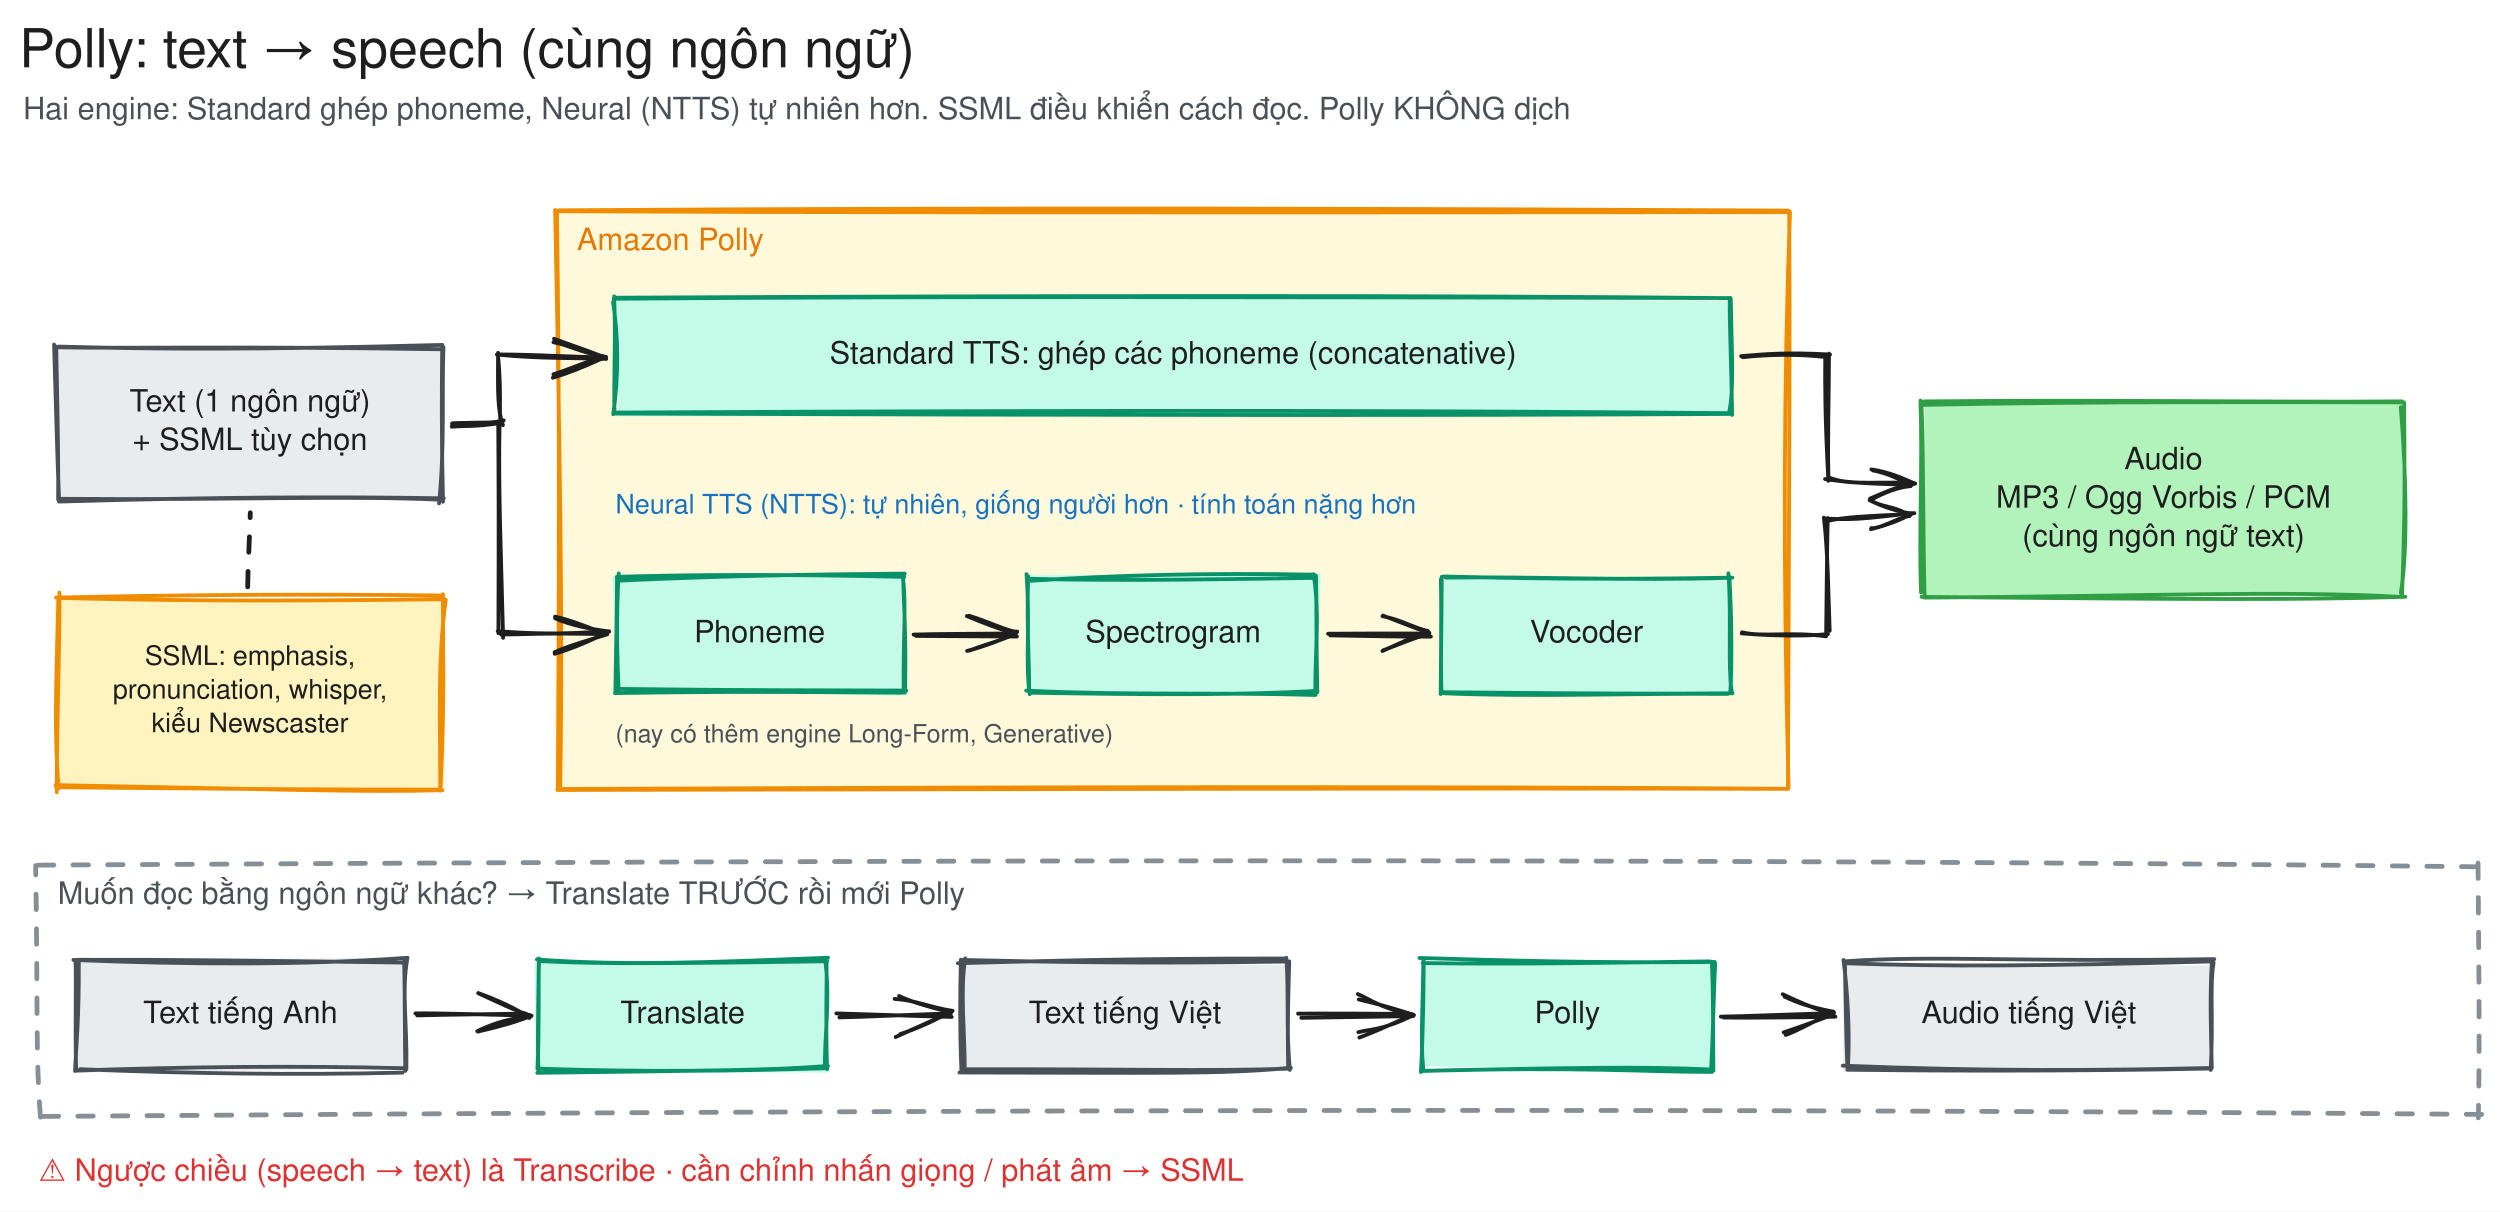
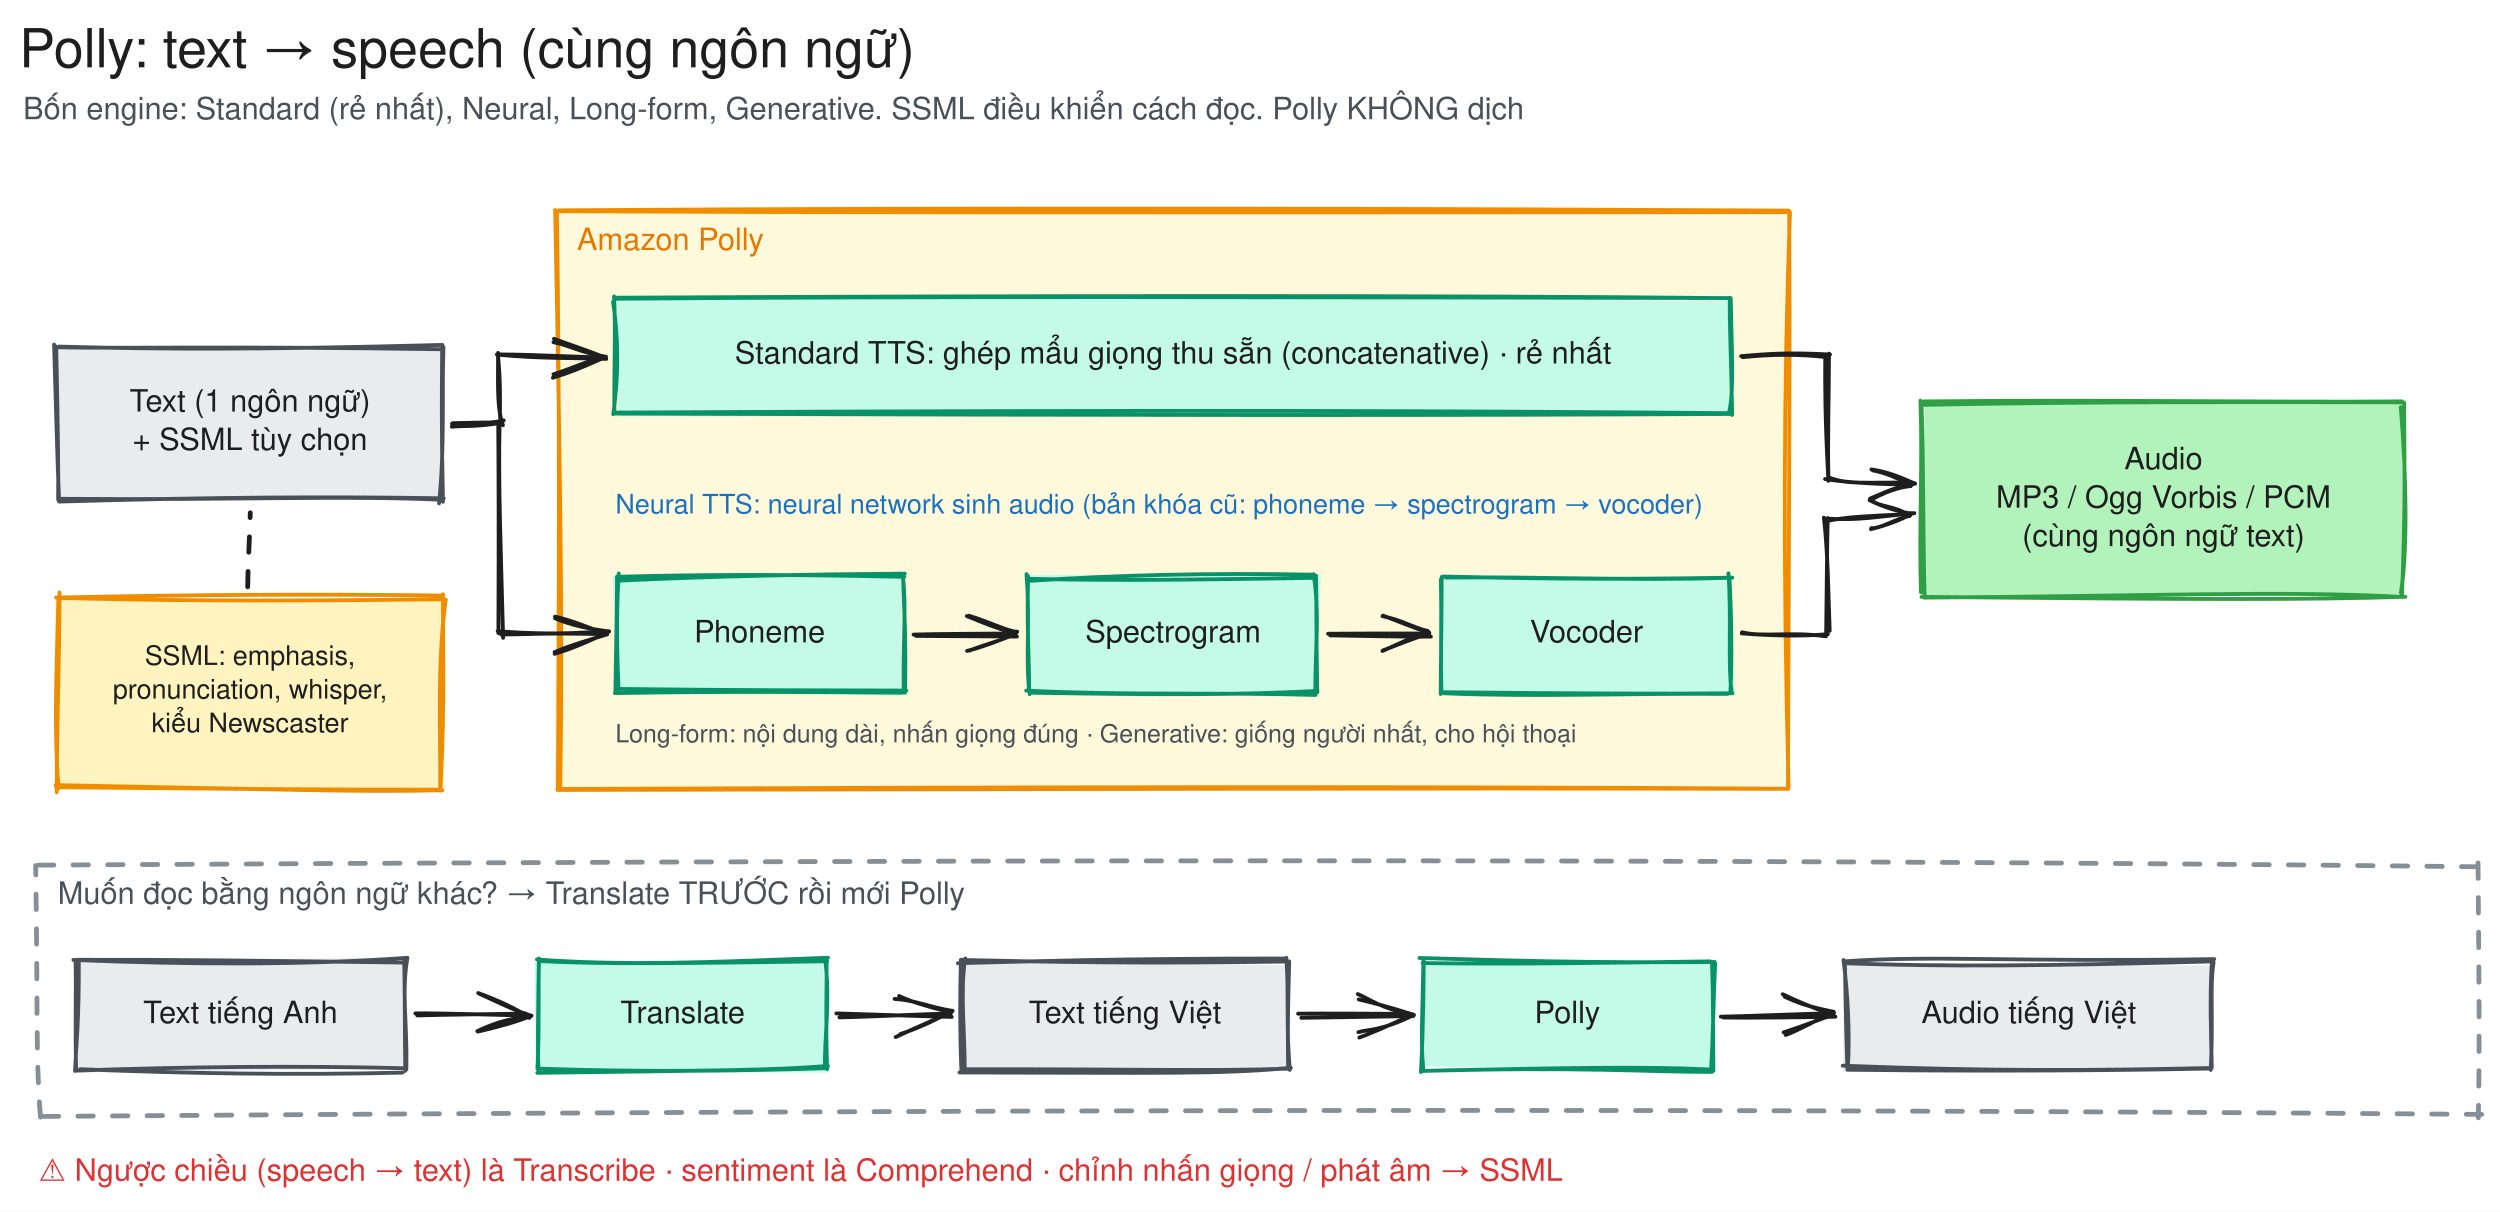
<svg xmlns="http://www.w3.org/2000/svg" version="1.1" viewBox="0 0 1300 630" width="1300" height="630">
  <defs>
    <style>
      @font-face {
        font-family: "Virgil";
        src: url("https://excalidraw.com/Virgil.woff2");
      }
      @font-face {
        font-family: "Cascadia";
        src: url("https://excalidraw.com/Cascadia.woff2");
      }
    </style>
  </defs>
  <rect x="0" y="0" width="1300" height="630" fill="#ffffff" />
  <g transform="translate(10 10) rotate(0 231.56 17.5)">
    <text x="0" y="25" font-family="Helvetica, Segoe UI Emoji" font-size="28px" fill="#1e1e1e" text-anchor="start" style="white-space: pre;" direction="ltr">Polly: text → speech (cùng ngôn ngữ)</text>
  </g>
  <g transform="translate(12 48) rotate(0 402.8 10)">
-     <text x="0" y="14" font-family="Helvetica, Segoe UI Emoji" font-size="16px" fill="#495057" text-anchor="start" style="white-space: pre;" direction="ltr">Hai engine: Standard ghép phoneme, Neural (NTTS) tự nhiên hơn. SSML điều khiển cách đọc. Polly KHÔNG dịch</text>
+     <text x="0" y="14" font-family="Helvetica, Segoe UI Emoji" font-size="16px" fill="#495057" text-anchor="start" style="white-space: pre;" direction="ltr">Bốn engine: Standard (rẻ nhất), Neural, Long-form, Generative. SSML điều khiển cách đọc. Polly KHÔNG dịch</text>
  </g>
  <g stroke-linecap="round" transform="translate(290 110) rotate(0 320 150)">
    <path d="M0.3 0.69 L639.93 1.6 L638.47 298.6 L-1.69 300.15" stroke="none" stroke-width="0" fill="#fff9db" />
    <path d="M0.71 -0.63 C235.63 -2.27, 471.05 -1.4, 639.82 -0.49 M-0.23 -0.16 C139.79 0.52, 279.17 0.57, 639.72 0.33 M640.79 0.25 C637.54 90.44, 637.13 182.72, 640.05 299.22 M640.4 -0.26 C640.84 63.81, 640.44 126.2, 639.72 299.59 M639.72 300.2 C444.72 299.77, 249.07 300.37, -0.15 300.77 M639.97 300.13 C447.51 298.93, 254.9 299.19, -0.17 300.27 M1.3 299.49 C2.28 239.1, 2.29 178.81, -1.33 -0.83 M0.11 299.62 C0.66 203.13, 1.16 107.32, -0.41 -0.17" stroke="#f08c00" stroke-width="2" fill="none" />
  </g>
  <g transform="translate(300 116) rotate(0 49.52 10)">
    <text x="0" y="14" font-family="Helvetica, Segoe UI Emoji" font-size="16px" fill="#e67700" text-anchor="start" style="white-space: pre;" direction="ltr">Amazon Polly</text>
  </g>
  <g stroke-linecap="round" transform="translate(20 450) rotate(0 635 65)">
    <path d="M-0.01 -0.13 C431.28 -2.68, 860.98 -3.9, 1269.86 0.74 M1268.57 -1.24 C1268.94 46.1, 1269.56 93.16, 1268.72 131.27 M1270.47 129.49 C878.26 126.29, 487.78 126.9, -0.59 130.56 M1.07 130.92 C-1.55 100.34, -0.25 71.02, -1.46 0.07" stroke="#868e96" stroke-width="2.5" fill="none" stroke-dasharray="8 10" />
  </g>
  <g transform="translate(30 456) rotate(0 234.48 10)">
    <text x="0" y="14" font-family="Helvetica, Segoe UI Emoji" font-size="16px" fill="#495057" text-anchor="start" style="white-space: pre;" direction="ltr">Muốn đọc bằng ngôn ngữ khác? → Translate TRƯỚC rồi mới Polly</text>
  </g>
  <g stroke-linecap="round" transform="translate(30 180) rotate(0 100 40)">
    <path d="M-0.03 0.23 L200.65 -0.53 L201.07 79.58 L0.51 78.26" stroke="none" stroke-width="0" fill="#e9ecef" />
    <path d="M-1.27 0.59 C41.41 1.33, 82.52 -0.09, 200.54 1.62 M0.56 0.22 C52.85 1.66, 103.55 1.94, 200.04 -0.64 M200.61 0.57 C199.69 23.82, 201.39 51.74, 198.3 81.76 M199.94 0.23 C199.74 22.08, 199.49 43.76, 200.34 80.92 M199.95 79.88 C148.47 77.54, 94.53 80.14, 1.21 79.37 M200.76 79.12 C141.79 78.21, 83.88 78.43, 0.71 80.81 M0.65 78.06 C-0.18 59.83, -0.64 38.99, -1.88 -0.84 M0.24 79.79 C0.39 63.77, 0.2 47.55, -0.77 0.2" stroke="#495057" stroke-width="2" fill="none" />
  </g>
  <g transform="translate(65.84 200) rotate(0 64.16 20)">
    <text x="64.16" y="14" font-family="Helvetica, Segoe UI Emoji" font-size="16px" fill="#1e1e1e" text-anchor="middle" style="white-space: pre;" direction="ltr">Text (1 ngôn ngữ)</text>
    <text x="64.16" y="34" font-family="Helvetica, Segoe UI Emoji" font-size="16px" fill="#1e1e1e" text-anchor="middle" style="white-space: pre;" direction="ltr">+ SSML tùy chọn</text>
  </g>
  <g stroke-linecap="round" transform="translate(30 310) rotate(0 100 50)">
    <path d="M-1.4 1.72 L201.42 1.7 L201.08 101.85 L-0.21 100.1" stroke="none" stroke-width="0" fill="#fff3bf" />
    <path d="M0.97 0.93 C50.85 2.15, 99.98 2.86, 199.73 1.6 M-0.86 0.75 C65.23 -0.73, 132.13 -1.17, 199.69 -0.33 M201.8 1.74 C197.3 34.99, 199.05 67.37, 198.94 101.16 M200.33 -0.99 C200.27 25.89, 201.39 53.59, 199.08 99.07 M200.04 100.92 C157.69 102.03, 112.06 100.35, -1.1 98.26 M199.35 100.62 C147.51 100.71, 96.28 100.26, -0.84 99.36 M-0.48 101.96 C-0.53 64.79, 1.04 31.79, 0.92 -1.91 M0.51 99.9 C-1.9 72.7, -0.79 44.72, 0.38 0.64" stroke="#f08c00" stroke-width="2" fill="none" />
  </g>
  <g transform="translate(52.23 333.75) rotate(0 77.77 26.25)">
    <text x="77.77" y="12" font-family="Helvetica, Segoe UI Emoji" font-size="14px" fill="#1e1e1e" text-anchor="middle" style="white-space: pre;" direction="ltr">SSML: emphasis,</text>
    <text x="77.77" y="29.5" font-family="Helvetica, Segoe UI Emoji" font-size="14px" fill="#1e1e1e" text-anchor="middle" style="white-space: pre;" direction="ltr">pronunciation, whisper,</text>
    <text x="77.77" y="47" font-family="Helvetica, Segoe UI Emoji" font-size="14px" fill="#1e1e1e" text-anchor="middle" style="white-space: pre;" direction="ltr">kiểu Newscaster</text>
  </g>
  <g stroke-linecap="round" transform="translate(320 155) rotate(0 290 30)">
    <path d="M0.44 -0.93 L578.94 1.51 L579.48 61.15 L1.62 61.52" stroke="none" stroke-width="0" fill="#c3fae8" />
    <path d="M-0.79 0.35 C168.91 -1.03, 339.48 -0.44, 579.4 -0.01 M0.14 -0.19 C215.3 -1.29, 430.32 -1.49, 579.96 0.04 M579.99 0.64 C580.33 24.26, 581.89 47.98, 579.13 59.41 M579.45 -0.13 C579.33 13.9, 580.15 29.52, 580.72 60.76 M579.66 59.85 C438.46 58.67, 298.65 58.05, 0.72 59.53 M579.88 60.25 C427.13 61.05, 273.4 60.99, -0.24 60.05 M-1.11 60.41 C1.91 39.34, 1.43 19.32, -1.22 1.99 M-0.49 60.04 C-0.88 40.64, 0.27 19.81, -0.65 -0.87" stroke="#099268" stroke-width="2" fill="none" />
  </g>
-   <g transform="translate(426.24 175) rotate(0 183.76 10)">
-     <text x="183.76" y="14" font-family="Helvetica, Segoe UI Emoji" font-size="16px" fill="#1e1e1e" text-anchor="middle" style="white-space: pre;" direction="ltr">Standard TTS: ghép các phoneme (concatenative)</text>
+   <g transform="translate(362.32 175) rotate(0 247.68 10)">
+     <text x="247.68" y="14" font-family="Helvetica, Segoe UI Emoji" font-size="16px" fill="#1e1e1e" text-anchor="middle" style="white-space: pre;" direction="ltr">Standard TTS: ghép mẩu giọng thu sẵn (concatenative) · rẻ nhất</text>
  </g>
  <g stroke-linecap="round" transform="translate(320 300) rotate(0 75 30)">
    <path d="M-1.52 -0.38 L148.86 0.41 L148.48 61.85 L1.04 58.4" stroke="none" stroke-width="0" fill="#c3fae8" />
    <path d="M1.52 1.95 C49.4 -0.33, 97.83 -1.35, 150.47 -1.72 M0.74 -0.06 C42.64 -1.2, 83.86 -1.47, 150.19 -0.05 M149.36 -0.87 C151.52 14.74, 149.48 31.2, 149.89 59.43 M149.66 -0.57 C149.82 14.31, 151.3 27.21, 150.6 60.17 M151.26 59.1 C108.14 58.93, 67.07 59.07, 1.74 58.24 M149.46 60.2 C108.58 59.99, 66.27 59.31, -0.25 60.4 M1.67 59.19 C0.96 41.27, 0.26 22.99, 1.73 -1.82 M0.02 59.28 C0.19 42.5, 0.76 25.03, 0.87 0.38" stroke="#099268" stroke-width="2" fill="none" />
  </g>
  <g transform="translate(361.88 320) rotate(0 33.12 10)">
    <text x="33.12" y="14" font-family="Helvetica, Segoe UI Emoji" font-size="16px" fill="#1e1e1e" text-anchor="middle" style="white-space: pre;" direction="ltr">Phoneme</text>
  </g>
  <g stroke-linecap="round" transform="translate(535 300) rotate(0 75 30)">
    <path d="M-0.84 -0.89 L151.79 -1.41 L149.71 60.32 L-1.25 59.97" stroke="none" stroke-width="0" fill="#c3fae8" />
    <path d="M1.1 1.99 C46.03 -0.9, 90.65 -2.19, 148.34 -1.18 M-0.34 0.98 C53.84 2.25, 107.28 1.05, 149.32 0.48 M148.09 -1.43 C151.2 18.73, 149.06 35.55, 148.96 58.09 M149.3 -0.65 C149.68 12.53, 149.32 25.24, 149.98 60.04 M149.05 61.38 C100.62 59.9, 51.28 61.71, -1.42 59.12 M150.08 59.27 C109.14 61.41, 69.39 61.35, 0.53 60.2 M0.42 60.98 C-1.95 42.44, 0.82 25.42, -1.22 -1.45 M0.16 59.04 C0.24 43.81, -1.13 27.64, -0.39 -0.35" stroke="#099268" stroke-width="2" fill="none" />
  </g>
  <g transform="translate(559.92 320) rotate(0 50.08 10)">
    <text x="50.08" y="14" font-family="Helvetica, Segoe UI Emoji" font-size="16px" fill="#1e1e1e" text-anchor="middle" style="white-space: pre;" direction="ltr">Spectrogram</text>
  </g>
  <g stroke-linecap="round" transform="translate(750 300) rotate(0 75 30)">
    <path d="M1.29 1.03 L150.25 1.79 L151.82 60.1 L-1.82 59.66" stroke="none" stroke-width="0" fill="#c3fae8" />
    <path d="M1.86 0.35 C48.6 -0.3, 96.65 2.09, 148.87 0.46 M0.67 -0.22 C39.49 0.7, 79.03 1.56, 150.83 0.38 M148.77 -1.89 C150.48 21.04, 148.43 46.1, 150.44 59.43 M149.28 -0.04 C150.47 21.63, 150.64 43.39, 149.78 60.47 M148.43 60.83 C98.46 60.4, 49.34 62.5, 0.84 60.51 M150.89 60.5 C115.66 60.85, 80.4 60.72, -0.27 59.96 M-0.43 59.54 C-1.05 43.24, -0.24 26.6, -0.75 1.2 M-0.86 60.9 C-0.6 39.56, -0.48 17.98, -0.27 -0.05" stroke="#099268" stroke-width="2" fill="none" />
  </g>
  <g transform="translate(794.44 320) rotate(0 30.56 10)">
    <text x="30.56" y="14" font-family="Helvetica, Segoe UI Emoji" font-size="16px" fill="#1e1e1e" text-anchor="middle" style="white-space: pre;" direction="ltr">Vocoder</text>
  </g>
  <g stroke-linecap="round" transform="translate(1000 210) rotate(0 125 50)">
    <path d="M0.92 -1.95 L249.22 -0.27 L249.42 99.1 L-0.68 100.49" stroke="none" stroke-width="0" fill="#b2f2bb" />
    <path d="M0.41 -1.26 C91.98 -2.25, 185.16 -0.68, 248.88 -1.28 M-0.53 0.55 C90.96 -1.34, 181.63 -0.87, 249.99 -0.79 M248.4 1.75 C251.54 39.2, 251.86 78.46, 248.43 98.27 M250.13 -0.56 C250.37 30.06, 250.74 58.68, 249.03 99.45 M249.61 100.39 C183.56 96.95, 119.8 100.04, 0.58 100.75 M250.81 100.33 C198.22 101.93, 147.16 101.79, -0.8 100.39 M-1.08 98.04 C-2.24 67.47, -0.16 31.31, -1.37 -1.71 M0.79 100.33 C-0.11 64.64, 0.28 30.66, -0.81 0.18" stroke="#2f9e44" stroke-width="2" fill="none" />
  </g>
  <g transform="translate(1033.16 230) rotate(0 91.84 30)">
    <text x="91.84" y="14" font-family="Helvetica, Segoe UI Emoji" font-size="16px" fill="#1e1e1e" text-anchor="middle" style="white-space: pre;" direction="ltr">Audio</text>
    <text x="91.84" y="34" font-family="Helvetica, Segoe UI Emoji" font-size="16px" fill="#1e1e1e" text-anchor="middle" style="white-space: pre;" direction="ltr">MP3 / Ogg Vorbis / PCM</text>
    <text x="91.84" y="54" font-family="Helvetica, Segoe UI Emoji" font-size="16px" fill="#1e1e1e" text-anchor="middle" style="white-space: pre;" direction="ltr">(cùng ngôn ngữ text)</text>
  </g>
  <g stroke-linecap="round" transform="translate(40 500) rotate(0 85 28)">
    <path d="M0.22 -0.55 L168.9 -2 L170.61 55.67 L-0.9 57.76" stroke="none" stroke-width="0" fill="#e9ecef" />
    <path d="M-1.82 -0.83 C58.13 1.63, 118.79 1.92, 171.7 -1.94 M0.29 -0.9 C50.36 -1.04, 100.25 -0.37, 170.45 0.54 M171.88 -1.98 C168.69 15.84, 171.84 32.24, 171.31 56.08 M170.16 -0.26 C170.59 18.38, 170.48 39.47, 170.76 56.86 M169.28 57.76 C112.9 59.13, 56.83 58.23, 1.68 55.99 M170.37 55.49 C114.19 54.08, 57.48 54.7, -0.8 56.73 M-0.98 56.9 C-0.39 43.12, 1.14 30.07, 0.97 -0.03 M-0.43 55.45 C-1.04 33.71, -0.27 11.45, -0.74 -0.43" stroke="#495057" stroke-width="2" fill="none" />
  </g>
  <g transform="translate(69.72 518) rotate(0 55.28 10)">
    <text x="55.28" y="14" font-family="Helvetica, Segoe UI Emoji" font-size="16px" fill="#1e1e1e" text-anchor="middle" style="white-space: pre;" direction="ltr">Text tiếng Anh</text>
  </g>
  <g stroke-linecap="round" transform="translate(280 500) rotate(0 75 28)">
    <path d="M-1.99 0.79 L148.06 1.36 L150.95 57.8 L-1.38 57.2" stroke="none" stroke-width="0" fill="#c3fae8" />
    <path d="M-0.8 -1.07 C45.62 2.34, 88.49 0.39, 150.57 -1.96 M1 -0.21 C34.75 1.48, 70.46 0.89, 150.14 -0.09 M149.16 -0.12 C151.91 21.03, 148.45 40.75, 149.02 55.52 M149.83 0.92 C149.86 16.12, 149.35 31.24, 150.08 55.96 M150.55 54.29 C120.36 56.69, 90.88 56.63, -0.59 57.87 M150.17 55.45 C103.44 56.88, 56.81 57.6, -0.19 55.7 M0.07 57.77 C-0.68 42.38, -0.08 28.72, 0.2 -1.6 M-0.54 55.68 C0.57 34.93, -0.21 11.98, 0.28 0.66" stroke="#099268" stroke-width="2" fill="none" />
  </g>
  <g transform="translate(317.8 518) rotate(0 37.2 10)">
    <text x="37.2" y="14" font-family="Helvetica, Segoe UI Emoji" font-size="16px" fill="#1e1e1e" text-anchor="middle" style="white-space: pre;" direction="ltr">Translate</text>
  </g>
  <g stroke-linecap="round" transform="translate(500 500) rotate(0 85 28)">
    <path d="M0.61 -0.38 L168.59 1.97 L171.55 54.98 L1.8 56.41" stroke="none" stroke-width="0" fill="#e9ecef" />
    <path d="M-1.94 0.87 C38.26 -0.16, 79.75 -1.57, 168.29 -1.58 M-0.25 -0.83 C46.47 0.2, 92.5 1.17, 169.17 -0.01 M168.88 -1.95 C170.31 17.26, 168.7 33.71, 170.69 56.34 M170.39 -0.08 C170.06 15.04, 169.35 30.1, 169.86 55.83 M171.24 55.23 C135.35 58.78, 100.8 57.77, -1.09 57.7 M170.99 55.67 C127.74 57.18, 85.37 55.8, 0.78 56.03 M1.66 56.23 C1.73 37.2, -0.85 14.69, 1.95 -1.65 M-0.05 56.98 C-0.91 36.77, -0.83 17.54, -0.33 -0.97" stroke="#495057" stroke-width="2" fill="none" />
  </g>
  <g transform="translate(527.32 518) rotate(0 57.68 10)">
    <text x="57.68" y="14" font-family="Helvetica, Segoe UI Emoji" font-size="16px" fill="#1e1e1e" text-anchor="middle" style="white-space: pre;" direction="ltr">Text tiếng Việt</text>
  </g>
  <g stroke-linecap="round" transform="translate(740 500) rotate(0 75 28)">
    <path d="M-0.06 1.49 L150.02 0.98 L151.65 57.07 L-0.33 54.5" stroke="none" stroke-width="0" fill="#c3fae8" />
    <path d="M-1.87 -1.85 C40.99 -0.65, 84.3 0.83, 151.71 0.23 M-0.24 0.8 C48.54 1.5, 96.95 0.64, 149.25 -0.09 M151.86 0.96 C151 19.95, 150.66 41.92, 149.78 56.08 M150.24 0.56 C150.92 18.53, 150.78 38.31, 150.95 56.81 M150.27 57.4 C115.36 57.42, 81.96 54.56, -0.56 56.91 M149.22 56.12 C114 54.52, 76.25 55.24, 0.65 56.83 M-1.11 57.47 C0.22 32.63, 0.26 9.47, 0.32 -0.92 M0.09 55.85 C-1.29 41.84, -0.37 29.14, 0.18 -0.53" stroke="#099268" stroke-width="2" fill="none" />
  </g>
  <g transform="translate(796.6 518) rotate(0 18.4 10)">
    <text x="18.4" y="14" font-family="Helvetica, Segoe UI Emoji" font-size="16px" fill="#1e1e1e" text-anchor="middle" style="white-space: pre;" direction="ltr">Polly</text>
  </g>
  <g stroke-linecap="round" transform="translate(960 500) rotate(0 95 28)">
    <path d="M-1.38 1.96 L190.36 1.99 L188.62 54.6 L-1.56 57.57" stroke="none" stroke-width="0" fill="#e9ecef" />
    <path d="M-0.2 -0.14 C44.75 -3.31, 89.66 0.36, 191.41 -1.26 M0.61 0.94 C51.41 2.69, 101.52 2.39, 190.37 -0.07 M191.07 0.51 C189.01 12.73, 190.99 28.42, 189.58 56.38 M190.2 -0.33 C189.01 18.74, 189.69 35.62, 190.13 55.28 M188.19 55.38 C131.96 56.65, 74.84 57.19, -1.79 54.15 M189.05 55.64 C114.98 57.16, 39.54 56.8, 0.65 56.25 M0.85 56.16 C2.02 36.6, 0.77 16.27, -1.38 -0.8 M0.62 55.28 C-0.01 38.49, -0.28 19.3, -0.67 0.07" stroke="#495057" stroke-width="2" fill="none" />
  </g>
  <g transform="translate(994.92 518) rotate(0 60.08 10)">
    <text x="60.08" y="14" font-family="Helvetica, Segoe UI Emoji" font-size="16px" fill="#1e1e1e" text-anchor="middle" style="white-space: pre;" direction="ltr">Audio tiếng Việt</text>
  </g>
  <g stroke-linecap="round">
    <g transform="translate(236 220) rotate(0 39 -17.5)">
      <path d="M-1.07 1.89 C7.46 1.19, 10.75 2.06, 24.96 -0.17 M-0.77 0.11 C5.6 0.22, 11.37 -0.36, 23.26 -0.35 M25.53 1.1 C22.78 -6.45, 22.84 -15.35, 23 -36.5 M24.29 -0.76 C23.46 -7.48, 24.73 -15.14, 23.08 -34.02 M22.38 -35.63 C44.92 -33.39, 64.22 -33.99, 79.24 -33.37 M24.2 -35.68 C45.22 -35.59, 64.7 -34.14, 78.07 -34.28" stroke="#1e1e1e" stroke-width="2" fill="none" />
    </g>
    <g transform="translate(236 220) rotate(0 39 -17.5)">
      <path d="M51.48 -23.57 C60.39 -26.42, 64.05 -27.71, 79.03 -34.45 M51.79 -25.36 C58.57 -27.46, 64.73 -30.25, 77.33 -34.63" stroke="#1e1e1e" stroke-width="2" fill="none" />
    </g>
    <g transform="translate(236 220) rotate(0 39 -17.5)">
      <path d="M51.79 -42.04 C60.61 -40.37, 64.2 -37.15, 79.03 -34.45 M52.09 -43.83 C58.72 -41.29, 64.8 -39.45, 77.33 -34.63" stroke="#1e1e1e" stroke-width="2" fill="none" />
    </g>
  </g>
  <g stroke-linecap="round">
    <g transform="translate(236 220) rotate(0 39 55)">
      <path d="M-0.83 1.28 C6.82 1.78, 16.09 0.66, 25.94 -1.41 M-0.87 0.41 C7.35 -0.58, 15.33 0.02, 24.9 0.08 M23.77 0.51 C23.06 33.95, 24.48 65.88, 25.61 111.66 M23.09 0.9 C23.3 28.26, 23.4 55.6, 23.18 109.26 M22.79 108.21 C37.81 109.39, 55.78 110.07, 77.45 108.28 M24.61 109.95 C35.91 109.95, 45.29 109.02, 78.75 109.77" stroke="#1e1e1e" stroke-width="2" fill="none" />
    </g>
    <g transform="translate(236 220) rotate(0 39 55)">
      <path d="M52.44 119.98 C60.49 117.62, 70.23 113.62, 80.69 108.36 M52.4 119.11 C61.02 115.33, 69.46 113.15, 79.66 109.85" stroke="#1e1e1e" stroke-width="2" fill="none" />
    </g>
    <g transform="translate(236 220) rotate(0 39 55)">
      <path d="M52.66 101.51 C60.82 105.09, 70.49 107.04, 80.69 108.36 M52.62 100.64 C61.3 102.61, 69.68 106.17, 79.66 109.85" stroke="#1e1e1e" stroke-width="2" fill="none" />
    </g>
  </g>
  <g stroke-linecap="round">
    <g transform="translate(476 330) rotate(0 26.5 0)">
      <path d="M0.33 0.68 C8.95 0.7, 44.08 0.93, 52.79 1 M-0.95 -0.01 C7.39 -0.39, 42.97 -0.48, 51.74 -0.6" stroke="#1e1e1e" stroke-width="2" fill="none" />
    </g>
    <g transform="translate(476 330) rotate(0 26.5 0)">
      <path d="M28.04 8.32 C38.24 4.33, 48.11 2.36, 52.91 -1.5 M26.88 8.47 C35.22 6.4, 42.36 3.52, 52.05 -0.35" stroke="#1e1e1e" stroke-width="2" fill="none" />
    </g>
    <g transform="translate(476 330) rotate(0 26.5 0)">
      <path d="M27.9 -9.81 C38.29 -6.69, 48.22 -1.56, 52.91 -1.5 M26.74 -9.66 C35.23 -6.1, 42.42 -3.34, 52.05 -0.35" stroke="#1e1e1e" stroke-width="2" fill="none" />
    </g>
  </g>
  <g stroke-linecap="round">
    <g transform="translate(691 330) rotate(0 26.5 0)">
      <path d="M0.69 0.39 C9.42 0.57, 44.44 1.24, 53.05 1.02 M-0.4 -0.45 C8.11 -0.58, 43.52 -0.63, 52.13 -0.57" stroke="#1e1e1e" stroke-width="2" fill="none" />
    </g>
    <g transform="translate(691 330) rotate(0 26.5 0)">
      <path d="M27.87 8.53 C37.84 4, 43.54 1.42, 51.42 -1.86 M28.08 8.24 C35.92 5.14, 43.21 2.38, 52.22 -0.88" stroke="#1e1e1e" stroke-width="2" fill="none" />
    </g>
    <g transform="translate(691 330) rotate(0 26.5 0)">
      <path d="M27.9 -9.59 C37.86 -7.64, 43.54 -3.72, 51.42 -1.86 M28.12 -9.89 C35.9 -7.05, 43.19 -3.88, 52.22 -0.88" stroke="#1e1e1e" stroke-width="2" fill="none" />
    </g>
  </g>
  <g stroke-linecap="round">
    <g transform="translate(906 185) rotate(0 44.00489 33.75742)">
      <path d="M-0.59 0.2 C12.72 -0.94, 23.47 -1.85, 45.61 -0.65 M0.21 0.73 C14.86 -0.81, 29.57 -0.92, 43.3 0.66 M45.07 -1.11 C45.06 21.46, 44.24 43.6, 44.8 63.92 M43.15 -0.59 C42.99 16.05, 43.01 31.75, 44.75 65.02 M45.46 63.46 C55.28 67.14, 64.09 65.64, 87.1 66.03 M43.03 64.1 C53.61 65.68, 62.52 66.48, 88.17 67.11" stroke="#1e1e1e" stroke-width="2" fill="none" />
    </g>
    <g transform="translate(906 185) rotate(0 44.00489 33.75742)">
      <path d="M66.63 74.16 C73.79 71.28, 78.37 68.53, 89.78 66.46 M67.42 74.69 C74.3 70.82, 81.18 68.37, 87.46 67.77" stroke="#1e1e1e" stroke-width="2" fill="none" />
    </g>
    <g transform="translate(906 185) rotate(0 44.00489 33.75742)">
      <path d="M67.12 59.1 C74.09 60.25, 78.54 61.53, 89.78 66.46 M67.92 59.62 C74.51 60.87, 81.22 63.54, 87.46 67.77" stroke="#1e1e1e" stroke-width="2" fill="none" />
    </g>
  </g>
  <g stroke-linecap="round">
    <g transform="translate(906 330) rotate(0 44.00489 -31.25742)">
      <path d="M-0.11 -1.21 C10.61 1.47, 24.91 -1.69, 43.51 0.89 M-0.3 -0.65 C15.17 0.64, 32.29 0.91, 44.53 -0.26 M45.43 -1.98 C44.72 -20.95, 44.52 -43.14, 42.42 -60.85 M43.59 0.29 C43.92 -23.94, 44.08 -48.52, 44.41 -60.61 M44.01 -60.34 C60.21 -59.19, 71.15 -61.5, 89.46 -63.16 M44.08 -59.08 C53.62 -61.17, 64.01 -61.61, 87.53 -62.69" stroke="#1e1e1e" stroke-width="2" fill="none" />
    </g>
    <g transform="translate(906 330) rotate(0 44.00489 -31.25742)">
      <path d="M67.09 -55.38 C71.58 -54.84, 79.67 -60.24, 87.04 -61.79 M66.91 -54.82 C73.82 -56.61, 82.41 -59.41, 88.07 -62.95" stroke="#1e1e1e" stroke-width="2" fill="none" />
    </g>
    <g transform="translate(906 330) rotate(0 44.00489 -31.25742)">
      <path d="M66.37 -70.44 C71.08 -65.95, 79.35 -67.39, 87.04 -61.79 M66.19 -69.88 C73.41 -66.24, 82.26 -63.62, 88.07 -62.95" stroke="#1e1e1e" stroke-width="2" fill="none" />
    </g>
  </g>
  <g stroke-linecap="round">
    <g transform="translate(130 304) rotate(0 0 -19)">
      <path d="M-1.2 1.14 C-1.26 -5.06, 0.07 -30.91, 0.15 -37.35" stroke="#1e1e1e" stroke-width="2.5" fill="none" stroke-dasharray="8 10" />
    </g>
  </g>
  <g stroke-linecap="round">
    <g transform="translate(216 528) rotate(0 29 0)">
      <path d="M0.96 0.01 C10.33 -0.3, 47.97 -0.78, 57.3 -0.93 M0.01 -1.03 C9.66 -1.3, 49.77 -0.04, 59.64 0.12" stroke="#1e1e1e" stroke-width="2" fill="none" />
    </g>
    <g transform="translate(216 528) rotate(0 29 0)">
      <path d="M32.18 8.21 C41.34 3.72, 52.18 0.65, 59.28 1.18 M32.48 8.43 C42.81 6.03, 52.03 3.59, 60.33 0.19" stroke="#1e1e1e" stroke-width="2" fill="none" />
    </g>
    <g transform="translate(216 528) rotate(0 29 0)">
      <path d="M32.66 -11.62 C41.78 -8.32, 52.44 -3.6, 59.28 1.18 M32.95 -11.4 C43.13 -6.78, 52.18 -2.21, 60.33 0.19" stroke="#1e1e1e" stroke-width="2" fill="none" />
    </g>
  </g>
  <g stroke-linecap="round">
    <g transform="translate(436 528) rotate(0 29 0)">
      <path d="M-1.11 -1.03 C8.71 -0.82, 49.13 0.66, 58.9 0.79 M0.51 1.05 C10.25 0.96, 49.09 -0.91, 58.43 -0.92" stroke="#1e1e1e" stroke-width="2" fill="none" />
    </g>
    <g transform="translate(436 528) rotate(0 29 0)">
      <path d="M29.75 11.26 C40.89 6.04, 47.26 3.68, 59.27 -2.35 M32.09 9.74 C37.62 7.87, 44.67 5.41, 57.86 -1.64" stroke="#1e1e1e" stroke-width="2" fill="none" />
    </g>
    <g transform="translate(436 528) rotate(0 29 0)">
      <path d="M29.19 -8.57 C40.42 -7.85, 46.96 -4.27, 59.27 -2.35 M31.53 -10.09 C37.33 -7.3, 44.5 -5.1, 57.86 -1.64" stroke="#1e1e1e" stroke-width="2" fill="none" />
    </g>
  </g>
  <g stroke-linecap="round">
    <g transform="translate(676 528) rotate(0 29 0)">
      <path d="M-1.01 -0.89 C8.64 -1.06, 47.16 -0.85, 56.83 -0.77 M0.66 1.26 C10.76 1.21, 49.14 0.46, 58.93 0.36" stroke="#1e1e1e" stroke-width="2" fill="none" />
    </g>
    <g transform="translate(676 528) rotate(0 29 0)">
      <path d="M30.35 8.74 C36.19 7.09, 42.4 8.09, 59.13 -0.22 M30.85 11.53 C37.5 9.03, 43.95 6.34, 58.55 -0.47" stroke="#1e1e1e" stroke-width="2" fill="none" />
    </g>
    <g transform="translate(676 528) rotate(0 29 0)">
      <path d="M30.05 -11.09 C35.99 -8.59, 42.27 -3.45, 59.13 -0.22 M30.55 -8.3 C37.23 -6.66, 43.75 -5.2, 58.55 -0.47" stroke="#1e1e1e" stroke-width="2" fill="none" />
    </g>
  </g>
  <g stroke-linecap="round">
    <g transform="translate(896 528) rotate(0 29 0)">
      <path d="M0.19 1.12 C10 1.36, 48.64 0.95, 58.4 0.68 M-1.17 0.66 C8.56 0.62, 47.74 -1.07, 57.66 -1.08" stroke="#1e1e1e" stroke-width="2" fill="none" />
    </g>
    <g transform="translate(896 528) rotate(0 29 0)">
      <path d="M32.53 10.17 C38.89 7.9, 43.94 4.85, 57.43 -1.88 M31.5 8.83 C38.55 6.52, 45.54 4.04, 56.89 -0.35" stroke="#1e1e1e" stroke-width="2" fill="none" />
    </g>
    <g transform="translate(896 528) rotate(0 29 0)">
      <path d="M32.03 -9.67 C38.4 -6.77, 43.58 -4.66, 57.43 -1.88 M31 -11 C38.03 -7.64, 45.16 -4.46, 56.89 -0.35" stroke="#1e1e1e" stroke-width="2" fill="none" />
    </g>
  </g>
-   <g transform="translate(320 255) rotate(0 211.82 8.75)">
-     <text x="0" y="12" font-family="Helvetica, Segoe UI Emoji" font-size="14px" fill="#1971c2" text-anchor="start" style="white-space: pre;" direction="ltr">Neural TTS (NTTS): tự nhiên, giống người hơn · tính toán nặng hơn</text>
-   </g>
-   <g transform="translate(320 375) rotate(0 135.395 8.125)">
-     <text x="0" y="11" font-family="Helvetica, Segoe UI Emoji" font-size="13px" fill="#495057" text-anchor="start" style="white-space: pre;" direction="ltr">(nay có thêm engine Long-Form, Generative)</text>
-   </g>
-   <g transform="translate(20 600) rotate(0 314.56 10)">
-     <text x="0" y="14" font-family="Helvetica, Segoe UI Emoji" font-size="16px" fill="#e03131" text-anchor="start" style="white-space: pre;" direction="ltr">⚠ Ngược chiều (speech → text) là Transcribe · cần chỉnh nhấn giọng / phát âm → SSML</text>
+   <g transform="translate(320 255) rotate(0 273.74 8.75)">
+     <text x="0" y="12" font-family="Helvetica, Segoe UI Emoji" font-size="14px" fill="#1971c2" text-anchor="start" style="white-space: pre;" direction="ltr">Neural TTS: neural network sinh audio (bản khóa cũ: phoneme → spectrogram → vocoder)</text>
+   </g>
+   <g transform="translate(320 375) rotate(0 277.24 8.12)">
+     <text x="0" y="11" font-family="Helvetica, Segoe UI Emoji" font-size="13px" fill="#495057" text-anchor="start" style="white-space: pre;" direction="ltr">Long-form: nội dung dài, nhấn giọng đúng · Generative: giống người nhất, cho hội thoại</text>
+   </g>
+   <g transform="translate(20 600) rotate(0 397.94 10)">
+     <text x="0" y="14" font-family="Helvetica, Segoe UI Emoji" font-size="16px" fill="#e03131" text-anchor="start" style="white-space: pre;" direction="ltr">⚠ Ngược chiều (speech → text) là Transcribe · sentiment là Comprehend · chỉnh nhấn giọng / phát âm → SSML</text>
  </g>
</svg>
